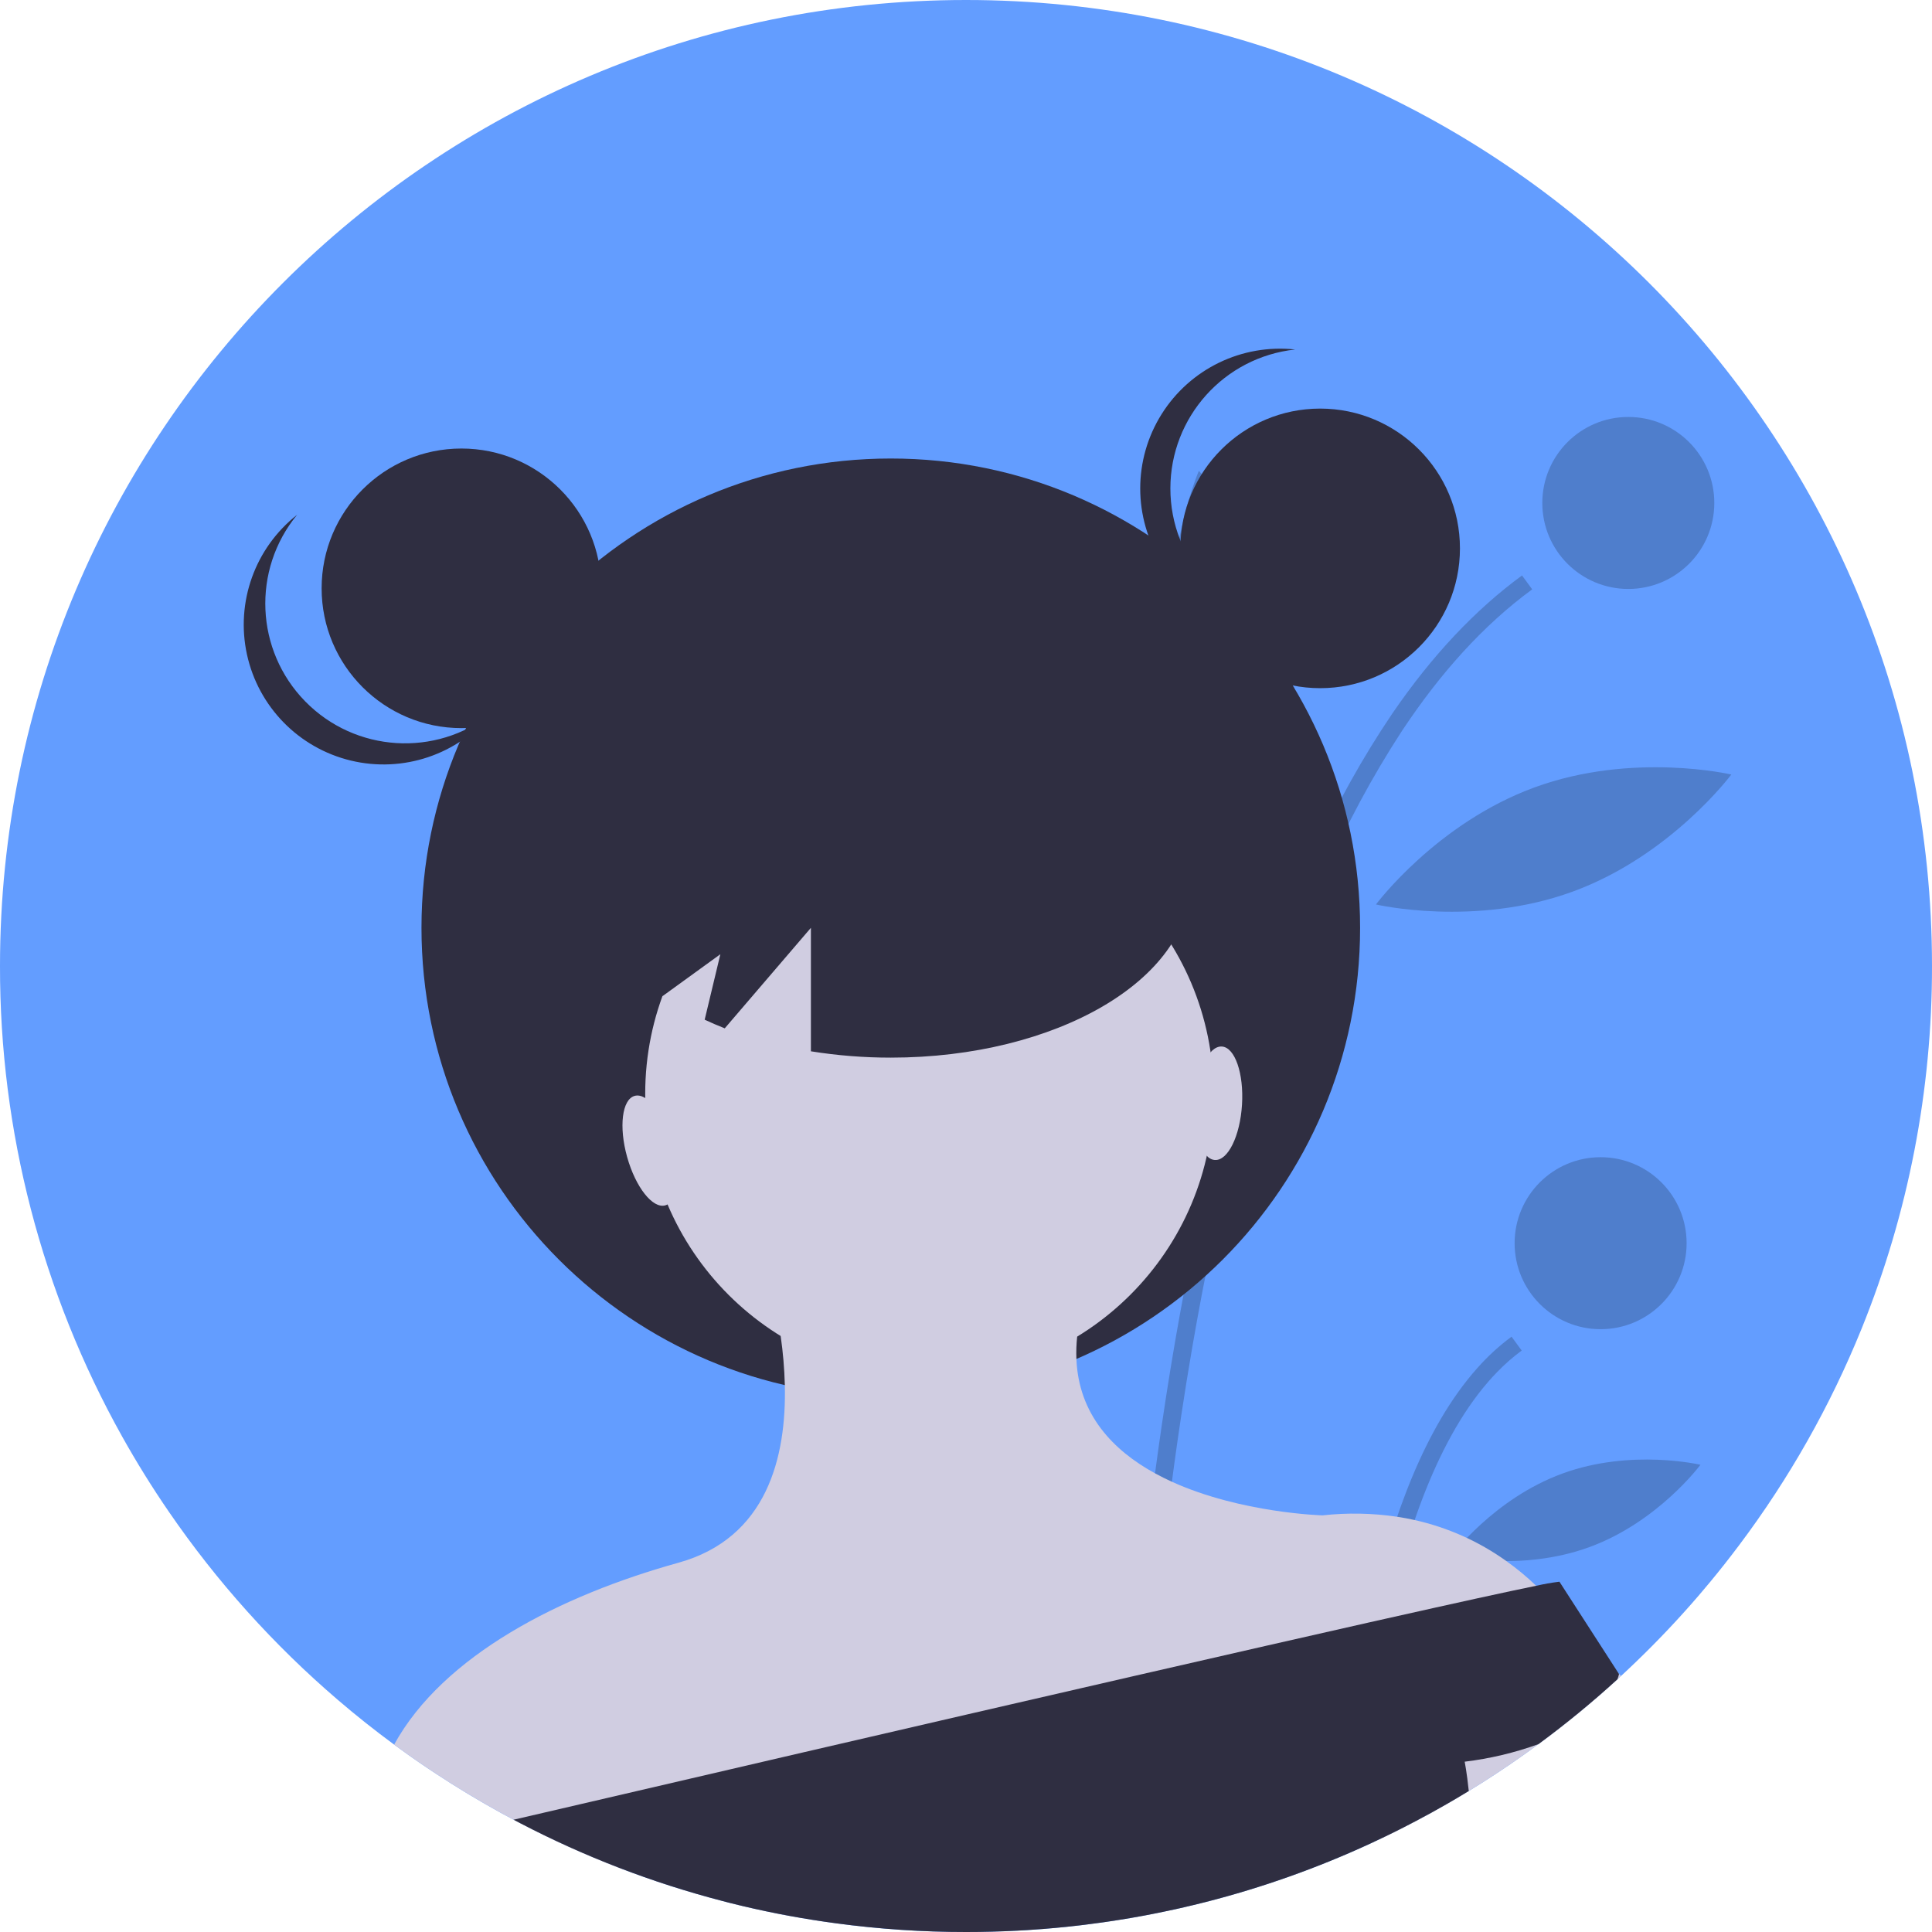
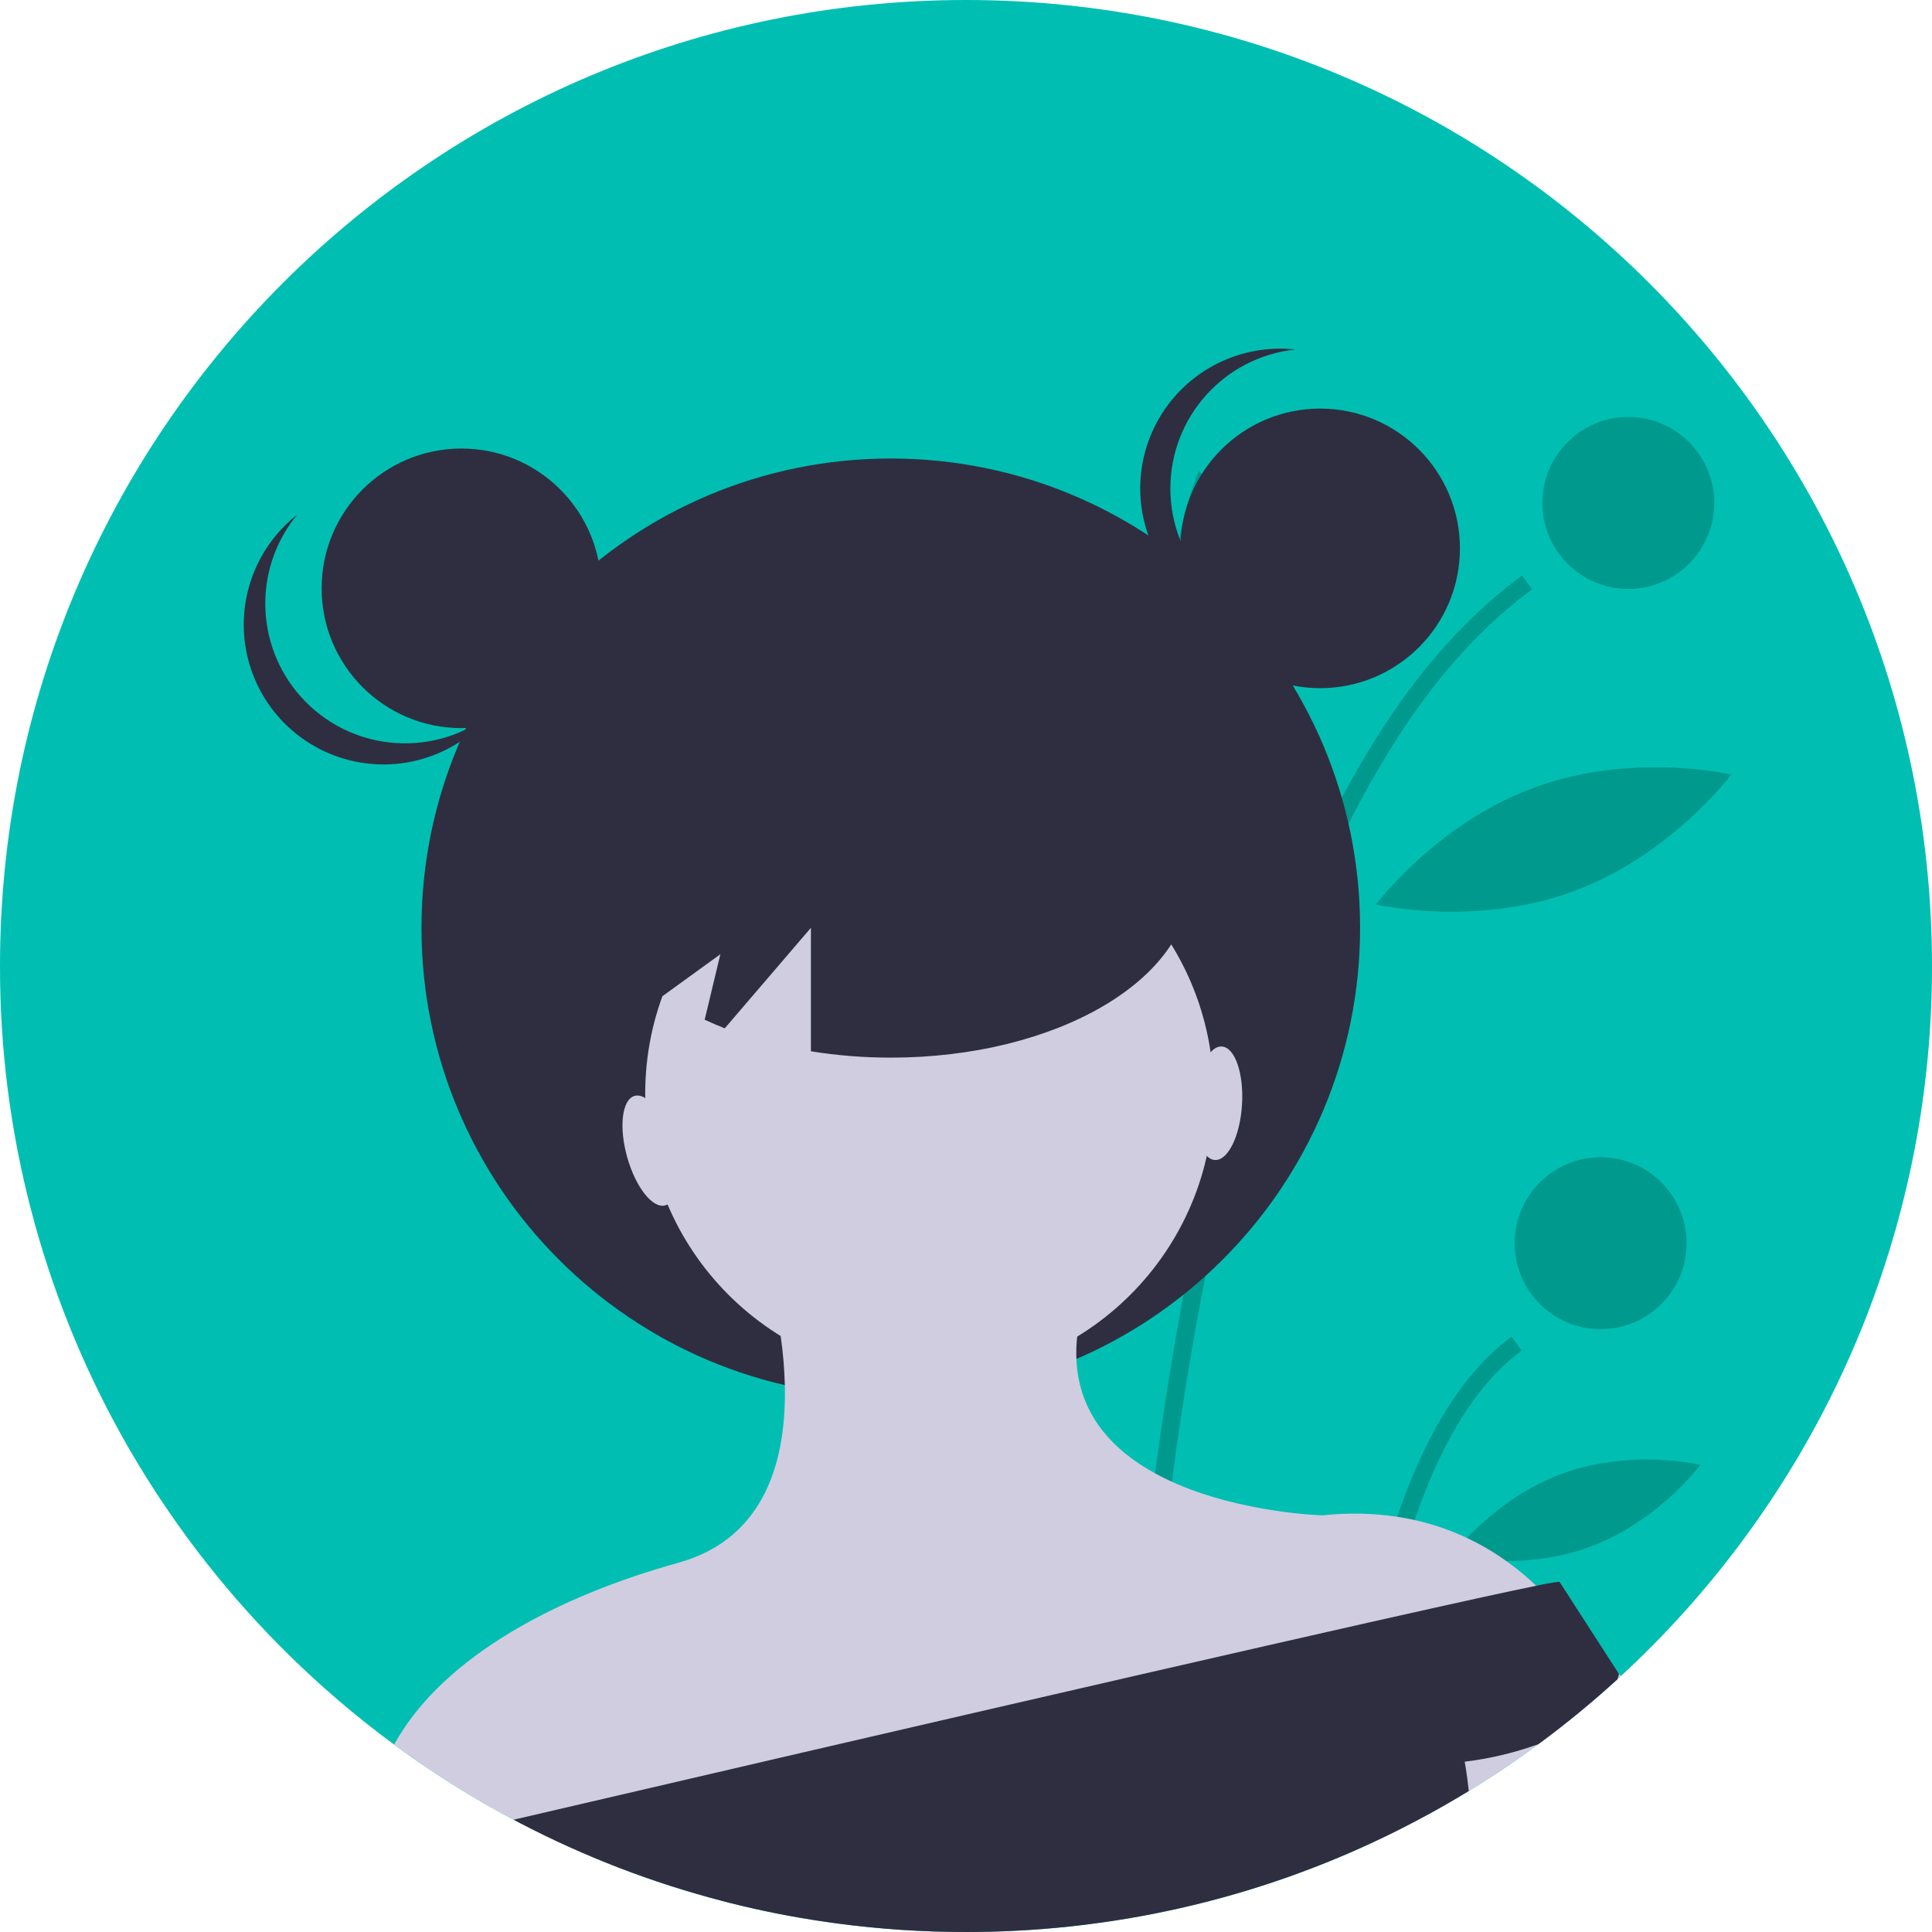
- <svg xmlns="http://www.w3.org/2000/svg" height="676" viewBox="0 0 676 676" width="676">
-   <path d="m938 450a337.1 337.1 0 0 1 -24.55 126.7c-.04.09-.07.17-.11.26v.01a336.513 336.513 0 0 1 -42.79 75.64q-5.055 6.75-10.43 13.22c-1.31 1.58-2.64 3.15-3.97 4.7q-10.275 11.925-21.62 22.85-2.64 2.55-5.34 5.04c-.42.39-.84.77-1.26 1.16a337.819 337.819 0 0 1 -27.65 22.7q-9.675 7.155-19.86 13.59-2.235 1.425-4.5 2.8-3.93 2.4-7.93 4.69-5.22 3-10.57 5.81c-1.44.77-2.89 1.51-4.34 2.25-2.12 1.09-4.25 2.14-6.4 3.17-.37.18-.74.36-1.11.53-1.4.68-2.82 1.34-4.24 2a334.896 334.896 0 0 1 -57.46 20.39c-.11.03-.21.05-.32.08-1.29.33-2.59.65-3.89.96-.97.24-1.95.47-2.93.69a2.488 2.488 0 0 1 -.37.09c-2.01.47-4.02.92-6.05 1.33-1.14.24-2.28.48-3.42.71-.69.15-1.39.28-2.08.41-.87.17-1.73.33-2.6.5-.48.1-.96.18-1.45.26-1.1.2-2.2.4-3.29.59-1.86.32-3.74.63-5.61.91-1.36.21-2.71.41-4.07.6-1.6.23-3.2.44-4.81.64-.44.07-.88.12-1.32.17q-.855.105-1.71.21c-1.15.14-2.3.27-3.46.39-.6.07-1.19.13-1.79.19q-1.71.18-3.42.33c-1.47.14-2.94.26-4.42.38-1.8.14-3.59.27-5.4.38-1.16.07-2.32.14-3.49.2-2.98.16-5.96.27-8.96.35-1.49.04-2.99.07-4.49.09h-.03c-1.49.02-2.99.03-4.49.03a339.151 339.151 0 0 1 -45.45-3.04q-16.575-2.22-32.62-6.02c-.43-.1-.86-.2-1.28-.31-1.08-.25-2.15-.52-3.22-.79-.95-.24-1.89-.49-2.84-.74a335.357 335.357 0 0 1 -70.6-27.19c-.11-.06-.23-.12-.34-.18-.65-.34-1.29-.67-1.93-1.02q-2.115-1.11-4.21-2.26-11.925-6.555-23.24-14.02-2.91-1.905-5.76-3.87c-.61-.42-1.21-.84-1.81-1.26-.63-.44-1.26-.88-1.88-1.32q-2.475-1.755-4.92-3.55-10.125-7.44-19.65-15.61a339.74 339.74 0 0 1 -59.16-65.85q-8.775-12.78-16.38-26.38a336.39 336.39 0 0 1 -42.71-164.59c0-186.67 151.33-338 338-338s338 151.33 338 338z" fill="#639dff" transform="translate(-262 -112)" />
-   <path d="m654.35 778.63c1.08-.25 2.15-.52 3.22-.79.95-.24 1.89-.49 2.84-.74.05-1.99.12-4.18.19-6.55.59-18.56 1.98-48.44 5.26-84.44q.27-2.895.54-5.83c1.17-12.2 2.54-25.03 4.18-38.33.05-.44.11-.87.16-1.31 1.33-10.78 2.84-21.85 4.54-33.13q1.785-11.835 3.86-23.93c.1-.56.2-1.13.3-1.69.4-2.33.81-4.65 1.23-6.99 1.17-6.51 2.42-13.06 3.73-19.61 4.61-23.04 10.1-46.22 16.65-68.77a550.909 550.909 0 0 1 24.53-68.61 338.806 338.806 0 0 1 26.74-49.83c.15-.23.3-.45.45-.68 13.15-19.81 28.18-36.62 45.34-49.19l-3.56-4.86q-24.66 18.075-45.24 48.1c-.07.1-.13.19-.2.29a327.437 327.437 0 0 0 -26.92 48.26 527.395 527.395 0 0 0 -25.68 69.37q-9.84 33.03-17.65 71.57-2.745 13.575-5.24 27.82c-.28 1.62-.56 3.24-.84 4.87 0 .02-.01.05-.01.07-.43 2.5-.84 5-1.26 7.53q-1.56 9.555-2.94 18.96-2.13 14.49-3.85 28.48-.57 4.62-1.1 9.17-.75 6.42-1.42 12.67-.945 8.7-1.73 17.03l-.15 1.53c-.08.88-.16 1.76-.24 2.63-4.06 43.79-5.33 79.16-5.73 96.93z" opacity=".2" transform="translate(-262 -112)" />
-   <path d="m731.01 749.91c.11-.06.23-.12.34-.18 2.06-1.07 4.1-2.16 6.14-3.28.67-7.98 1.57-16.75 2.75-25.97.25-1.9.5-3.83.78-5.77.14-1.04.29-2.09.44-3.15 1.18-8.12 2.58-16.5 4.26-24.92 6.83-34.36 18.17-69.48 37-91.16 1.01-1.17 2.04-2.29 3.11-3.38a67.662 67.662 0 0 1 8.61-7.55l-3.56-4.85a77.071 77.071 0 0 0 -11.8 10.79q-1.875 2.085-3.66 4.34c-17.33 21.81-28.15 54.1-34.89 86.07-1.76 8.34-3.24 16.67-4.5 24.78q-.48 3.18-.92 6.3c-1.95 13.74-3.24 26.72-4.1 37.93z" opacity=".2" transform="translate(-262 -112)" />
-   <circle cx="569.738" cy="175.982" opacity=".2" r="30.089" />
-   <circle cx="560.049" cy="434.991" opacity=".2" r="30.089" />
-   <path d="m712.286 338.521c6.38 35.997-7.705 68.592-7.705 68.592s-24.43-25.768-30.81-61.766 7.705-68.592 7.705-68.592 24.43 25.768 30.81 61.766z" opacity=".2" transform="translate(-262 -112)" />
-   <path d="m812.282 423.971c-34.335 12.555-68.837 4.498-68.837 4.498s21.166-28.413 55.501-40.968 68.837-4.498 68.837-4.498-21.166 28.413-55.501 40.968z" opacity=".2" transform="translate(-262 -112)" />
-   <path d="m818.105 653.333c-24.066 8.8-48.283 3.059-48.283 3.059s14.802-20.008 38.868-28.808 48.283-3.059 48.283-3.059-14.802 20.008-38.868 28.808z" opacity=".2" transform="translate(-262 -112)" />
-   <path d="m701.96 648.27 1.22.63c-.12 1.3-.41 2.1-1.22-.63z" fill="#2f2e41" transform="translate(-262 -112)" />
-   <path d="m703.57 648.69c.01.14.03.29.04.43l-.43-.22c.01-.13.02-.27.04-.41.1-1.75-.02-3.82.35.2z" fill="#2f2e41" transform="translate(-262 -112)" />
-   <circle cx="311.683" cy="324.641" fill="#2f2e41" r="164.209" />
-   <circle cx="325.2" cy="382.713" fill="#d0cde1" r="99.444" />
-   <path d="m814.27 685.31-.12.03-23.13 5.55-48.16 11.56-6.57 1.58-73.24 17.57-6.22 1.5-177.69 42.64a333.639 333.639 0 0 1 -35.15-15.83c-.11-.06-.23-.12-.34-.18-.65-.34-1.29-.67-1.93-1.02q-2.115-1.11-4.21-2.26-11.925-6.555-23.24-14.02-2.91-1.905-5.76-3.87c-.61-.42-1.21-.84-1.81-1.26-.63-.44-1.26-.88-1.88-1.32q-2.475-1.755-4.92-3.55c17.26-31.37 58.36-52.22 99.46-63.63 31.02-8.62 37.84-36.95 37.25-62.16a146.952 146.952 0 0 0 -1.46-17.18 167.478 167.478 0 0 0 -5.96-26.74l99.45 3.32 10.26 23.64a53.492 53.492 0 0 0 -.27 7.82c.78 19.39 12.75 31.93 27.52 40.02 1.92 1.05 3.89 2.03 5.89 2.94 24.22 11.01 52.73 11.76 52.73 11.76a101.52 101.52 0 0 1 26.09.49q3.15.48 6.12 1.15a88.139 88.139 0 0 1 32.11 14.37 91.601 91.601 0 0 1 10.41 8.63 82.676 82.676 0 0 1 14.77 18.45z" fill="#d0cde1" transform="translate(-262 -112)" />
-   <path d="m829.19 698.42c-.42.39-.84.77-1.26 1.16a337.819 337.819 0 0 1 -27.65 22.7q-9.675 7.155-19.86 13.59-2.235 1.425-4.5 2.8-3.93 2.4-7.93 4.69-5.22 3-10.57 5.81c-1.44.77-2.89 1.51-4.34 2.25-2.12 1.09-4.25 2.14-6.4 3.17-.37.18-.74.36-1.11.53l-4.23-3.51 49.68-60.72 9.99-12.21s3.99 0 13.14 6.66a130.993 130.993 0 0 1 14.3 12.34c.24.25.49.49.74.74z" fill="#d0cde1" transform="translate(-262 -112)" />
-   <g fill="#2f2e41">
-     <path d="m828.49 697.74a11.392 11.392 0 0 1 -.56 1.84 337.819 337.819 0 0 1 -27.65 22.7 117.95 117.95 0 0 1 -25.79 6.13s.75 3.76 1.43 10.26q-3.93 2.4-7.93 4.69-5.22 3-10.57 5.81c-1.44.77-2.89 1.51-4.34 2.25-2.12 1.09-4.25 2.14-6.4 3.17-.37.18-.74.36-1.11.53-1.4.68-2.82 1.34-4.24 2a334.896 334.896 0 0 1 -57.46 20.39c-.11.03-.21.05-.32.08-1.29.33-2.59.65-3.89.96-.97.24-1.95.47-2.93.69a2.488 2.488 0 0 1 -.37.09c-2.01.47-4.02.92-6.05 1.33-1.14.24-2.28.48-3.42.71-.69.15-1.39.28-2.08.41-.87.17-1.73.33-2.6.5-.48.1-.96.18-1.45.26-1.1.2-2.2.4-3.29.59-1.86.32-3.74.63-5.61.91-1.36.21-2.71.41-4.07.6-1.6.23-3.2.44-4.81.64-.44.07-.88.12-1.32.17q-.855.105-1.71.21c-1.15.14-2.3.27-3.46.39-.6.07-1.19.13-1.79.19q-1.71.18-3.42.33c-1.47.14-2.94.26-4.42.38-1.8.14-3.59.27-5.4.38-1.16.07-2.32.14-3.49.2-2.98.16-5.96.27-8.96.35-1.49.04-2.99.07-4.49.09h-.03c-1.49.02-2.99.03-4.49.03a339.151 339.151 0 0 1 -45.45-3.04q-16.575-2.22-32.62-6.02c-.43-.1-.86-.2-1.28-.31-1.08-.25-2.15-.52-3.22-.79-.95-.24-1.89-.49-2.84-.74a335.357 335.357 0 0 1 -70.6-27.19c-.11-.06-.23-.12-.34-.18-.65-.34-1.29-.67-1.93-1.02 54.89-12.79 141.63-32.96 216.9-50.24q3.165-.72 6.29-1.44c27.8-6.38 53.84-12.32 75.87-17.29q3.42-.765 6.7-1.5c23.67-5.32 42.05-9.36 52.02-11.38a81.488 81.488 0 0 1 8.14-1.43l20.81 32.25z" transform="translate(-262 -112)" />
-     <circle cx="161.449" cy="205.851" r="48.913" />
-     <circle cx="461.917" cy="191.876" r="48.913" />
-     <path d="m671.51 282.913a48.912 48.912 0 0 1 43.673-48.624 48.913 48.913 0 1 0 0 97.248 48.912 48.912 0 0 1 -43.673-48.624z" transform="translate(-262 -112)" />
-     <path d="m368.796 357.416a48.912 48.912 0 0 1 -2.836-65.296 48.913 48.913 0 1 0 68.06 69.463 48.912 48.912 0 0 1 -65.225-4.167z" transform="translate(-262 -112)" />
-     <path d="m573.683 359.777c-57.887 0-104.814 27.374-104.814 61.142 0 15.109 9.433 28.918 25.003 39.586l20.178-14.62-5.487 22.904c2.277 1.055 4.602 2.076 7.026 3.02l30.144-35.168v43.204a175.958 175.958 0 0 0 27.95 2.216c57.887 0 104.814-27.374 104.814-61.142s-46.927-61.142-104.814-61.142z" transform="translate(-262 -112)" />
-     <path d="m675.003 303.876s-7.597 34.938 39.874 48.913z" transform="translate(-262 -112)" />
-     <path d="m468.869 310.235s17.469 39.061-34.938 56.53z" transform="translate(-262 -112)" />
-   </g>
-   <ellipse cx="489.413" cy="514.602" fill="#d0cde1" rx="8.287" ry="19.889" transform="matrix(.9629771 -.2695831 .2695831 .9629771 -382.6084 38.98959)" />
-   <ellipse cx="688.302" cy="498.027" fill="#d0cde1" rx="19.889" ry="8.287" transform="matrix(.06147064 -.9981089 .9981089 .06147064 -113.0938 1042.414)" />
+ <svg xmlns="http://www.w3.org/2000/svg" id="f36e36b5-a914-4189-a8f7-2c7091a7d461" data-name="Layer 1" width="676" height="676" viewBox="0 0 676 676">
+   <path d="M938,450a337.1,337.1,0,0,1-24.55,126.7c-.04.09-.07.17-.11.26v.01a336.513,336.513,0,0,1-42.79,75.64q-5.055,6.75-10.43,13.22c-1.31,1.58-2.64,3.15-3.97,4.7q-10.275,11.925-21.62,22.85-2.64,2.55-5.34,5.04c-.42.39-.84.77-1.26,1.16a337.819,337.819,0,0,1-27.65,22.7q-9.675,7.155-19.86,13.59-2.235,1.425-4.5,2.8-3.93,2.4-7.93,4.69-5.22,3-10.57,5.81c-1.44.77-2.89,1.51-4.34,2.25-2.12,1.09-4.25,2.14-6.4,3.17-.37.18-.74.36-1.11.53-1.4.68-2.82,1.34-4.24,2a334.896,334.896,0,0,1-57.46,20.39c-.11.03-.21.05-.32.08-1.29.33-2.59.65-3.89.96-.97.24-1.95.47-2.93.69a2.488,2.488,0,0,1-.37.09c-2.01.47-4.02.92-6.05,1.33-1.14.24-2.28.48-3.42.71-.69.15-1.39.28-2.08.41-.87.17-1.73.33-2.6.5-.48.1-.96.18-1.45.26-1.1.2-2.2.4-3.29.59-1.86.32-3.74.63-5.61.91-1.36.21-2.71.41-4.07.6-1.6.23-3.2.44-4.81.64-.44.07-.88.12-1.32.17q-.855.105-1.71.21c-1.15.14-2.3.27-3.46.39-.6.07-1.19.13-1.79.19q-1.71.18-3.42.33c-1.47.14-2.94.26-4.42.38-1.8.14-3.59.27-5.4.38-1.16.07-2.32.14-3.49.2-2.98.16-5.96.27-8.96.35-1.49.04-2.99.07-4.49.09h-.03c-1.49.02-2.99.03-4.49.03a339.151,339.151,0,0,1-45.45-3.04q-16.575-2.22-32.62-6.02c-.43-.1-.86-.2-1.28-.31-1.08-.25-2.15-.52-3.22-.79-.95-.24-1.89-.49-2.84-.74a335.357,335.357,0,0,1-70.6-27.19c-.11-.06-.23-.12-.34-.18-.65-.34-1.29-.67-1.93-1.02q-2.115-1.11-4.21-2.26-11.925-6.555-23.24-14.02-2.91-1.905-5.76-3.87c-.61-.42-1.21-.84-1.81-1.26-.63-.44-1.26-.88-1.88-1.32q-2.475-1.755-4.92-3.55-10.125-7.44-19.65-15.61a339.74,339.74,0,0,1-59.16-65.85Q312.315,628.19,304.71,614.59A336.39,336.39,0,0,1,262,450c0-186.67,151.33-338,338-338S938,263.33,938,450Z" transform="translate(-262 -112)" fill="#00bfb2" />
+   <path d="M654.35,778.63c1.08-.25,2.15-.52,3.22-.79.95-.24,1.89-.49,2.84-.74.05-1.99.12-4.18.19-6.55.59-18.56,1.98-48.44,5.26-84.44q.27-2.895.54-5.83c1.17-12.2,2.54-25.03,4.18-38.33.05-.44.11-.87.16-1.31,1.33-10.78,2.84-21.85,4.54-33.13q1.785-11.835,3.86-23.93c.1-.56.2-1.13.3-1.69.4-2.33.81-4.65,1.23-6.99,1.17-6.51,2.42-13.06,3.73-19.61,4.61-23.04,10.1-46.22,16.65-68.77a550.909,550.909,0,0,1,24.53-68.61,338.806,338.806,0,0,1,26.74-49.83c.15-.23.3-.45.45-.68,13.15-19.81,28.18-36.62,45.34-49.19l-3.56-4.86q-24.66,18.075-45.24,48.1c-.07.1-.13.19-.2.29A327.437,327.437,0,0,0,722.19,410a527.395,527.395,0,0,0-25.68,69.37q-9.84,33.03-17.65,71.57-2.745,13.575-5.24,27.82c-.28,1.62-.56,3.24-.84,4.87,0,.02-.01.05-.01.07-.43,2.5-.84,5-1.26,7.53q-1.56,9.555-2.94,18.96-2.13,14.49-3.85,28.48-.57,4.62-1.1,9.17-.75,6.42-1.42,12.67-.945,8.7-1.73,17.03l-.15,1.53c-.08.88-.16,1.76-.24,2.63C656.02,725.49,654.75,760.86,654.35,778.63Z" transform="translate(-262 -112)" opacity="0.2" />
+   <path d="M731.01,749.91c.11-.06.23-.12.34-.18,2.06-1.07,4.1-2.16,6.14-3.28.67-7.98,1.57-16.75,2.75-25.97.25-1.9.5-3.83.78-5.77.14-1.04.29-2.09.44-3.15,1.18-8.12,2.58-16.5,4.26-24.92,6.83-34.36,18.17-69.48,37-91.16,1.01-1.17,2.04-2.29,3.11-3.38a67.662,67.662,0,0,1,8.61-7.55l-3.56-4.85a77.071,77.071,0,0,0-11.8,10.79q-1.875,2.085-3.66,4.34c-17.33,21.81-28.15,54.1-34.89,86.07-1.76,8.34-3.24,16.67-4.5,24.78q-.48,3.18-.92,6.3C733.16,725.72,731.87,738.7,731.01,749.91Z" transform="translate(-262 -112)" opacity="0.2" />
+   <circle cx="569.738" cy="175.982" r="30.089" opacity="0.2" />
+   <circle cx="560.049" cy="434.991" r="30.089" opacity="0.2" />
+   <path d="M712.286,338.521c6.38,35.997-7.705,68.592-7.705,68.592s-24.43-25.768-30.81-61.766,7.705-68.592,7.705-68.592S705.905,302.524,712.286,338.521Z" transform="translate(-262 -112)" opacity="0.2" />
+   <path d="M812.282,423.971c-34.335,12.555-68.837,4.498-68.837,4.498s21.166-28.413,55.501-40.968,68.837-4.498,68.837-4.498S846.617,411.416,812.282,423.971Z" transform="translate(-262 -112)" opacity="0.2" />
+   <path d="M818.105,653.333c-24.066,8.8-48.283,3.059-48.283,3.059s14.802-20.008,38.868-28.808,48.283-3.059,48.283-3.059S842.171,644.533,818.105,653.333Z" transform="translate(-262 -112)" opacity="0.2" />
+   <path d="M701.96,648.27l1.22.63C703.06,650.2,702.77,651,701.96,648.27Z" transform="translate(-262 -112)" fill="#2f2e41" />
+   <path d="M703.57,648.69c.01.14.03.29.04.43l-.43-.22c.01-.13.02-.27.04-.41C703.32,646.74,703.2,644.67,703.57,648.69Z" transform="translate(-262 -112)" fill="#2f2e41" />
+   <circle cx="311.683" cy="324.641" r="164.209" fill="#2f2e41" />
+   <circle cx="325.2" cy="382.713" r="99.444" fill="#d0cde1" />
+   <path d="M814.27,685.31l-.12.03-23.13,5.55-48.16,11.56-6.57,1.58L663.05,721.6l-6.22,1.5L479.14,765.74a333.639,333.639,0,0,1-35.15-15.83c-.11-.06-.23-.12-.34-.18-.65-.34-1.29-.67-1.93-1.02q-2.115-1.11-4.21-2.26-11.925-6.555-23.24-14.02-2.91-1.905-5.76-3.87c-.61-.42-1.21-.84-1.81-1.26-.63-.44-1.26-.88-1.88-1.32q-2.475-1.755-4.92-3.55c17.26-31.37,58.36-52.22,99.46-63.63,31.02-8.62,37.84-36.95,37.25-62.16a146.952,146.952,0,0,0-1.46-17.18,167.478,167.478,0,0,0-5.96-26.74l99.45,3.32,10.26,23.64a53.492,53.492,0,0,0-.27,7.82c.78,19.39,12.75,31.93,27.52,40.02,1.92,1.05,3.89,2.03,5.89,2.94,24.22,11.01,52.73,11.76,52.73,11.76a101.52,101.52,0,0,1,26.09.49q3.15.48,6.12,1.15A88.139,88.139,0,0,1,789.09,658.23a91.601,91.601,0,0,1,10.41,8.63A82.676,82.676,0,0,1,814.27,685.31Z" transform="translate(-262 -112)" fill="#d0cde1" />
+   <path d="M829.19,698.42c-.42.39-.84.77-1.26,1.16a337.819,337.819,0,0,1-27.65,22.7q-9.675,7.155-19.86,13.59-2.235,1.425-4.5,2.8-3.93,2.4-7.93,4.69-5.22,3-10.57,5.81c-1.44.77-2.89,1.51-4.34,2.25-2.12,1.09-4.25,2.14-6.4,3.17-.37.18-.74.36-1.11.53l-4.23-3.51,49.68-60.72,9.99-12.21s3.99,0,13.14,6.66a130.993,130.993,0,0,1,14.3,12.34C828.69,697.93,828.94,698.17,829.19,698.42Z" transform="translate(-262 -112)" fill="#d0cde1" />
+   <path d="M828.49,697.74a11.392,11.392,0,0,1-.56,1.84,337.819,337.819,0,0,1-27.65,22.7,117.95,117.95,0,0,1-25.79,6.13s.75,3.76,1.43,10.26q-3.93,2.4-7.93,4.69-5.22,3-10.57,5.81c-1.44.77-2.89,1.51-4.34,2.25-2.12,1.09-4.25,2.14-6.4,3.17-.37.18-.74.36-1.11.53-1.4.68-2.82,1.34-4.24,2a334.896,334.896,0,0,1-57.46,20.39c-.11.03-.21.05-.32.08-1.29.33-2.59.65-3.89.96-.97.24-1.95.47-2.93.69a2.488,2.488,0,0,1-.37.09c-2.01.47-4.02.92-6.05,1.33-1.14.24-2.28.48-3.42.71-.69.15-1.39.28-2.08.41-.87.17-1.73.33-2.6.5-.48.1-.96.18-1.45.26-1.1.2-2.2.4-3.29.59-1.86.32-3.74.63-5.61.91-1.36.21-2.71.41-4.07.6-1.6.23-3.2.44-4.81.64-.44.07-.88.12-1.32.17q-.855.105-1.71.21c-1.15.14-2.3.27-3.46.39-.6.07-1.19.13-1.79.19q-1.71.18-3.42.33c-1.47.14-2.94.26-4.42.38-1.8.14-3.59.27-5.4.38-1.16.07-2.32.14-3.49.2-2.98.16-5.96.27-8.96.35-1.49.04-2.99.07-4.49.09h-.03c-1.49.02-2.99.03-4.49.03a339.151,339.151,0,0,1-45.45-3.04q-16.575-2.22-32.62-6.02c-.43-.1-.86-.2-1.28-.31-1.08-.25-2.15-.52-3.22-.79-.95-.24-1.89-.49-2.84-.74a335.357,335.357,0,0,1-70.6-27.19c-.11-.06-.23-.12-.34-.18-.65-.34-1.29-.67-1.93-1.02,54.89-12.79,141.63-32.96,216.9-50.24q3.165-.72,6.29-1.44c27.8-6.38,53.84-12.32,75.87-17.29q3.42-.765,6.7-1.5c23.67-5.32,42.05-9.36,52.02-11.38a81.488,81.488,0,0,1,8.14-1.43l20.81,32.25Z" transform="translate(-262 -112)" fill="#2f2e41" />
+   <circle cx="161.449" cy="205.851" r="48.913" fill="#2f2e41" />
+   <circle cx="461.917" cy="191.876" r="48.913" fill="#2f2e41" />
+   <path d="M671.51,282.913a48.912,48.912,0,0,1,43.673-48.624,48.913,48.913,0,1,0,0,97.248A48.912,48.912,0,0,1,671.51,282.913Z" transform="translate(-262 -112)" fill="#2f2e41" />
+   <path d="M368.796,357.416a48.912,48.912,0,0,1-2.836-65.296,48.913,48.913,0,1,0,68.06,69.463A48.912,48.912,0,0,1,368.796,357.416Z" transform="translate(-262 -112)" fill="#2f2e41" />
+   <path d="M573.683,359.777c-57.887,0-104.814,27.374-104.814,61.142,0,15.109,9.433,28.918,25.003,39.586l20.178-14.62-5.487,22.904c2.277,1.055,4.602,2.076,7.026,3.02l30.144-35.168v43.204a175.958,175.958,0,0,0,27.95,2.216c57.887,0,104.814-27.374,104.814-61.142S631.57,359.777,573.683,359.777Z" transform="translate(-262 -112)" fill="#2f2e41" />
+   <path d="M675.003,303.876s-7.597,34.938,39.874,48.913Z" transform="translate(-262 -112)" fill="#2f2e41" />
+   <path d="M468.869,310.235s17.469,39.061-34.938,56.53Z" transform="translate(-262 -112)" fill="#2f2e41" />
+   <ellipse cx="489.413" cy="514.602" rx="8.287" ry="19.889" transform="translate(-382.6084 38.98959) rotate(-15.63946)" fill="#d0cde1" />
+   <ellipse cx="688.302" cy="498.027" rx="19.889" ry="8.287" transform="translate(-113.0938 1042.414) rotate(-86.47577)" fill="#d0cde1" />
</svg>
